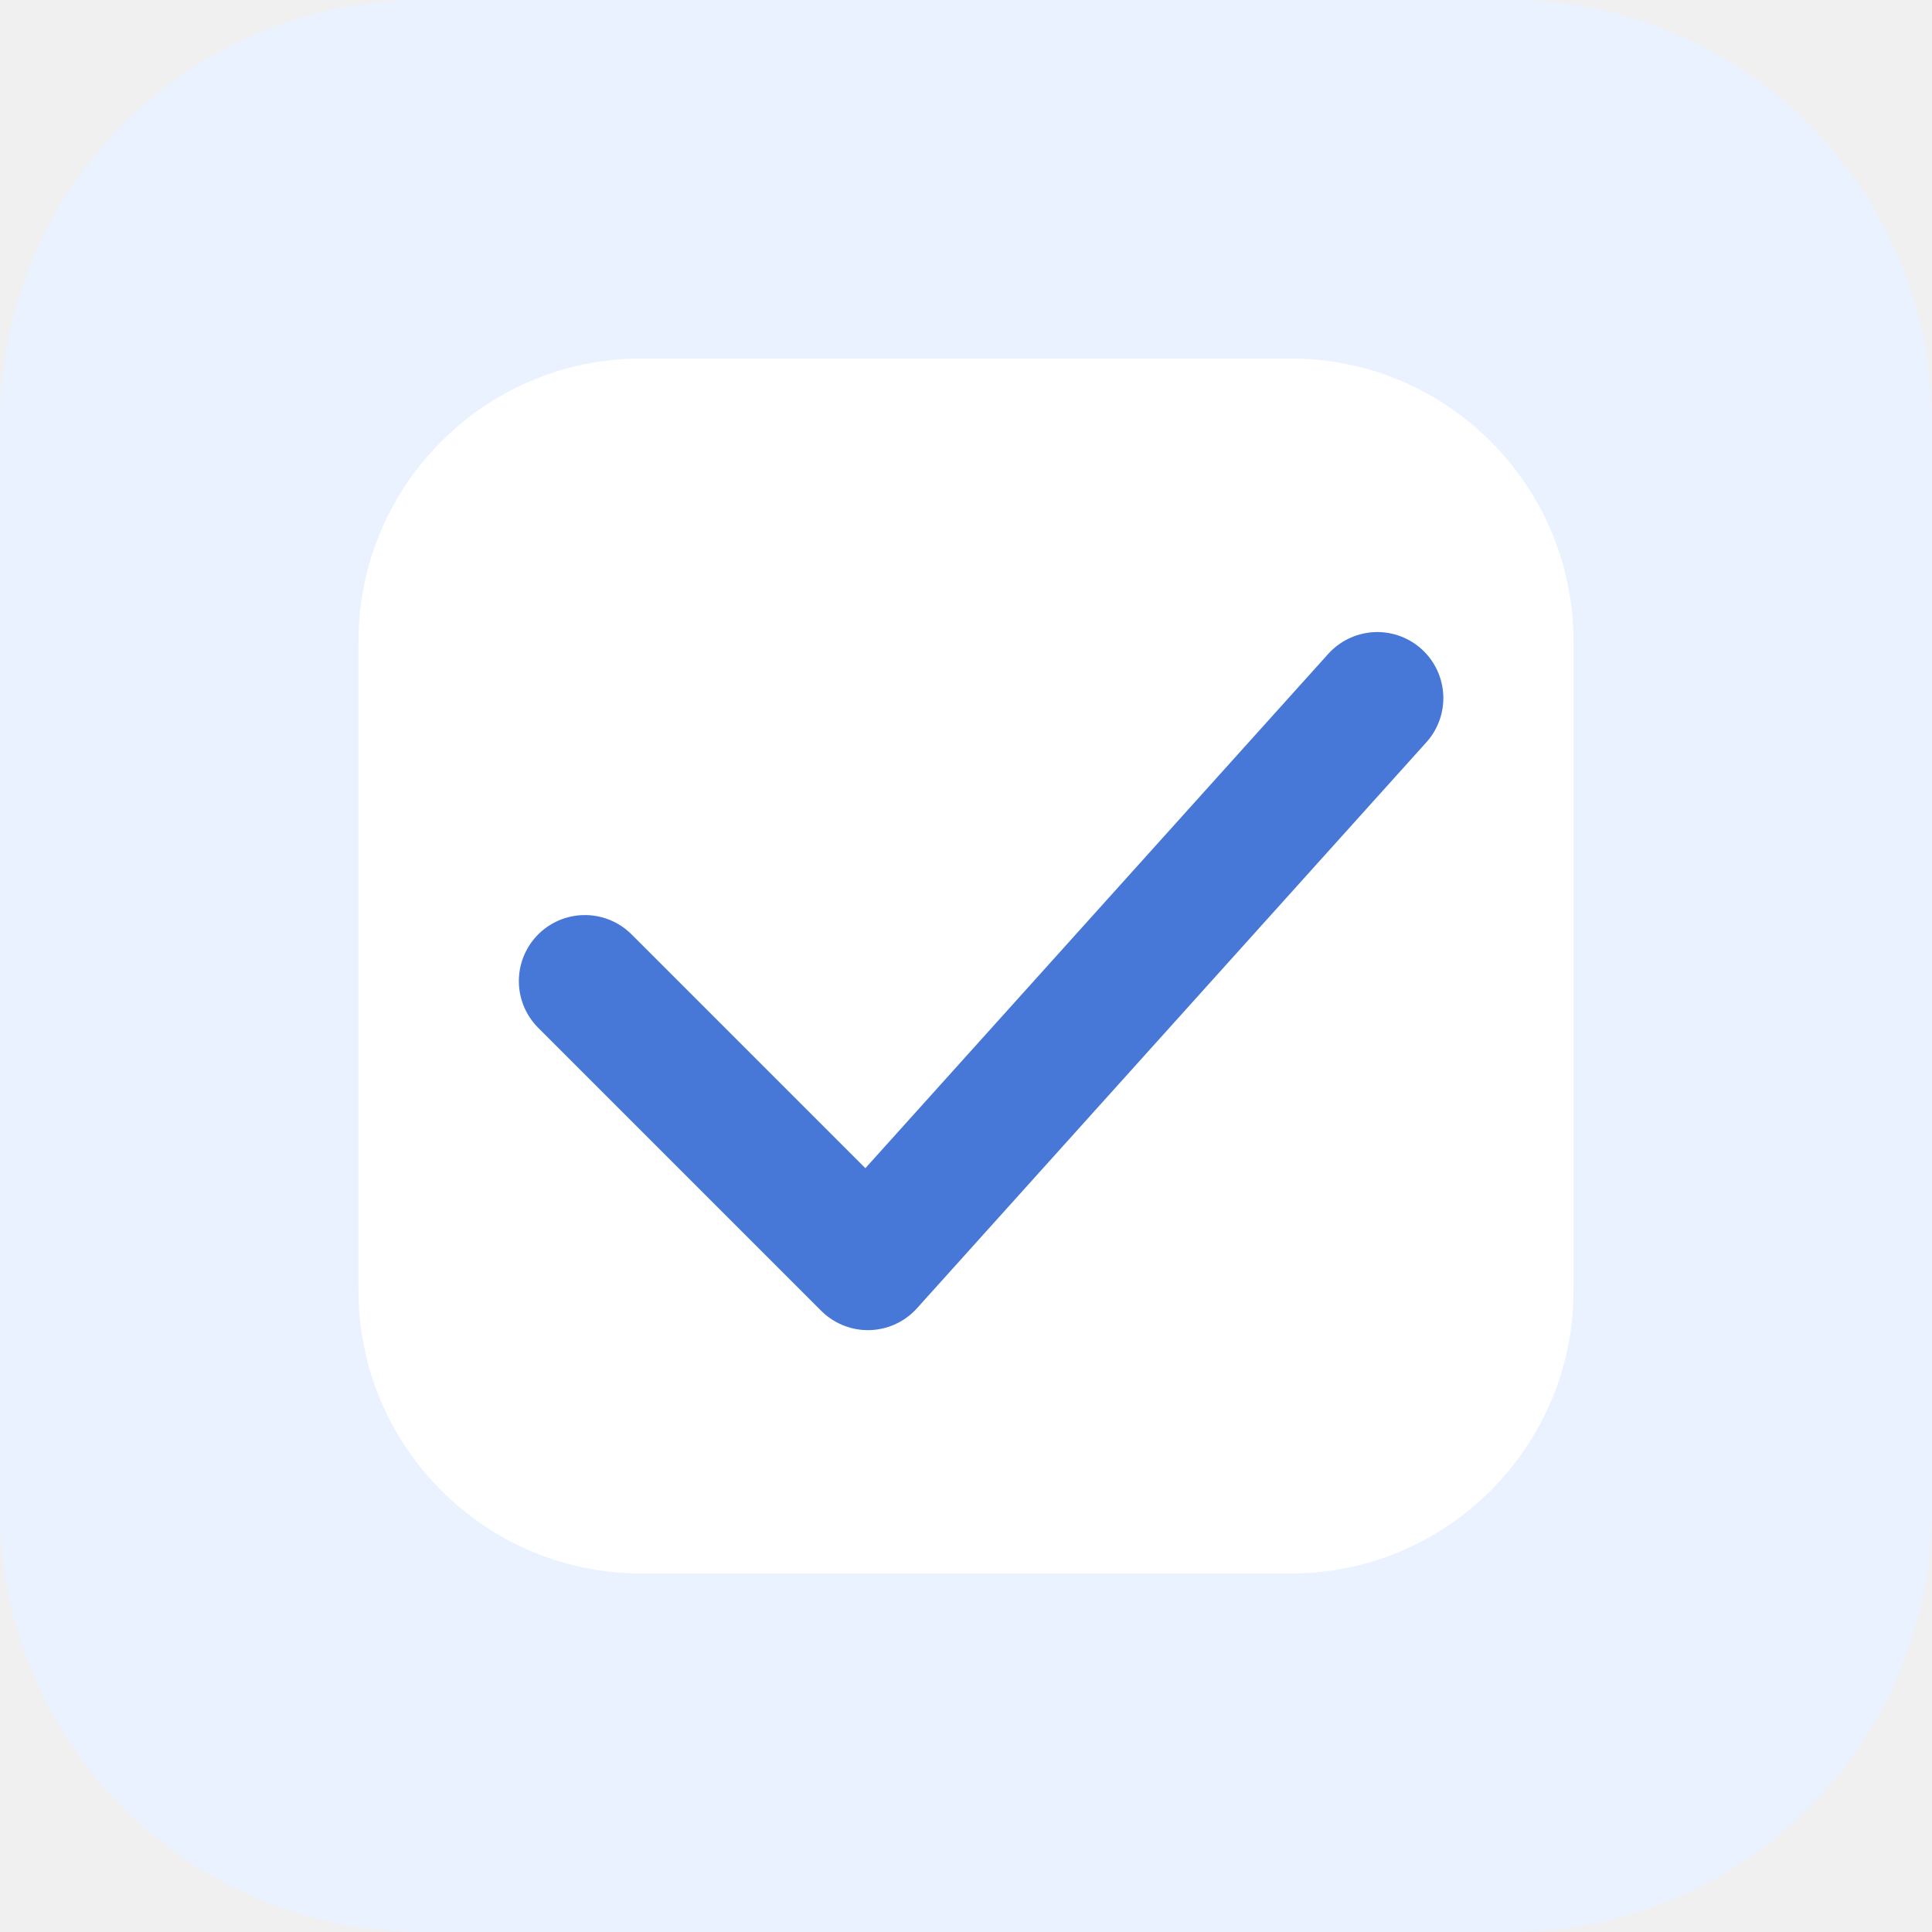
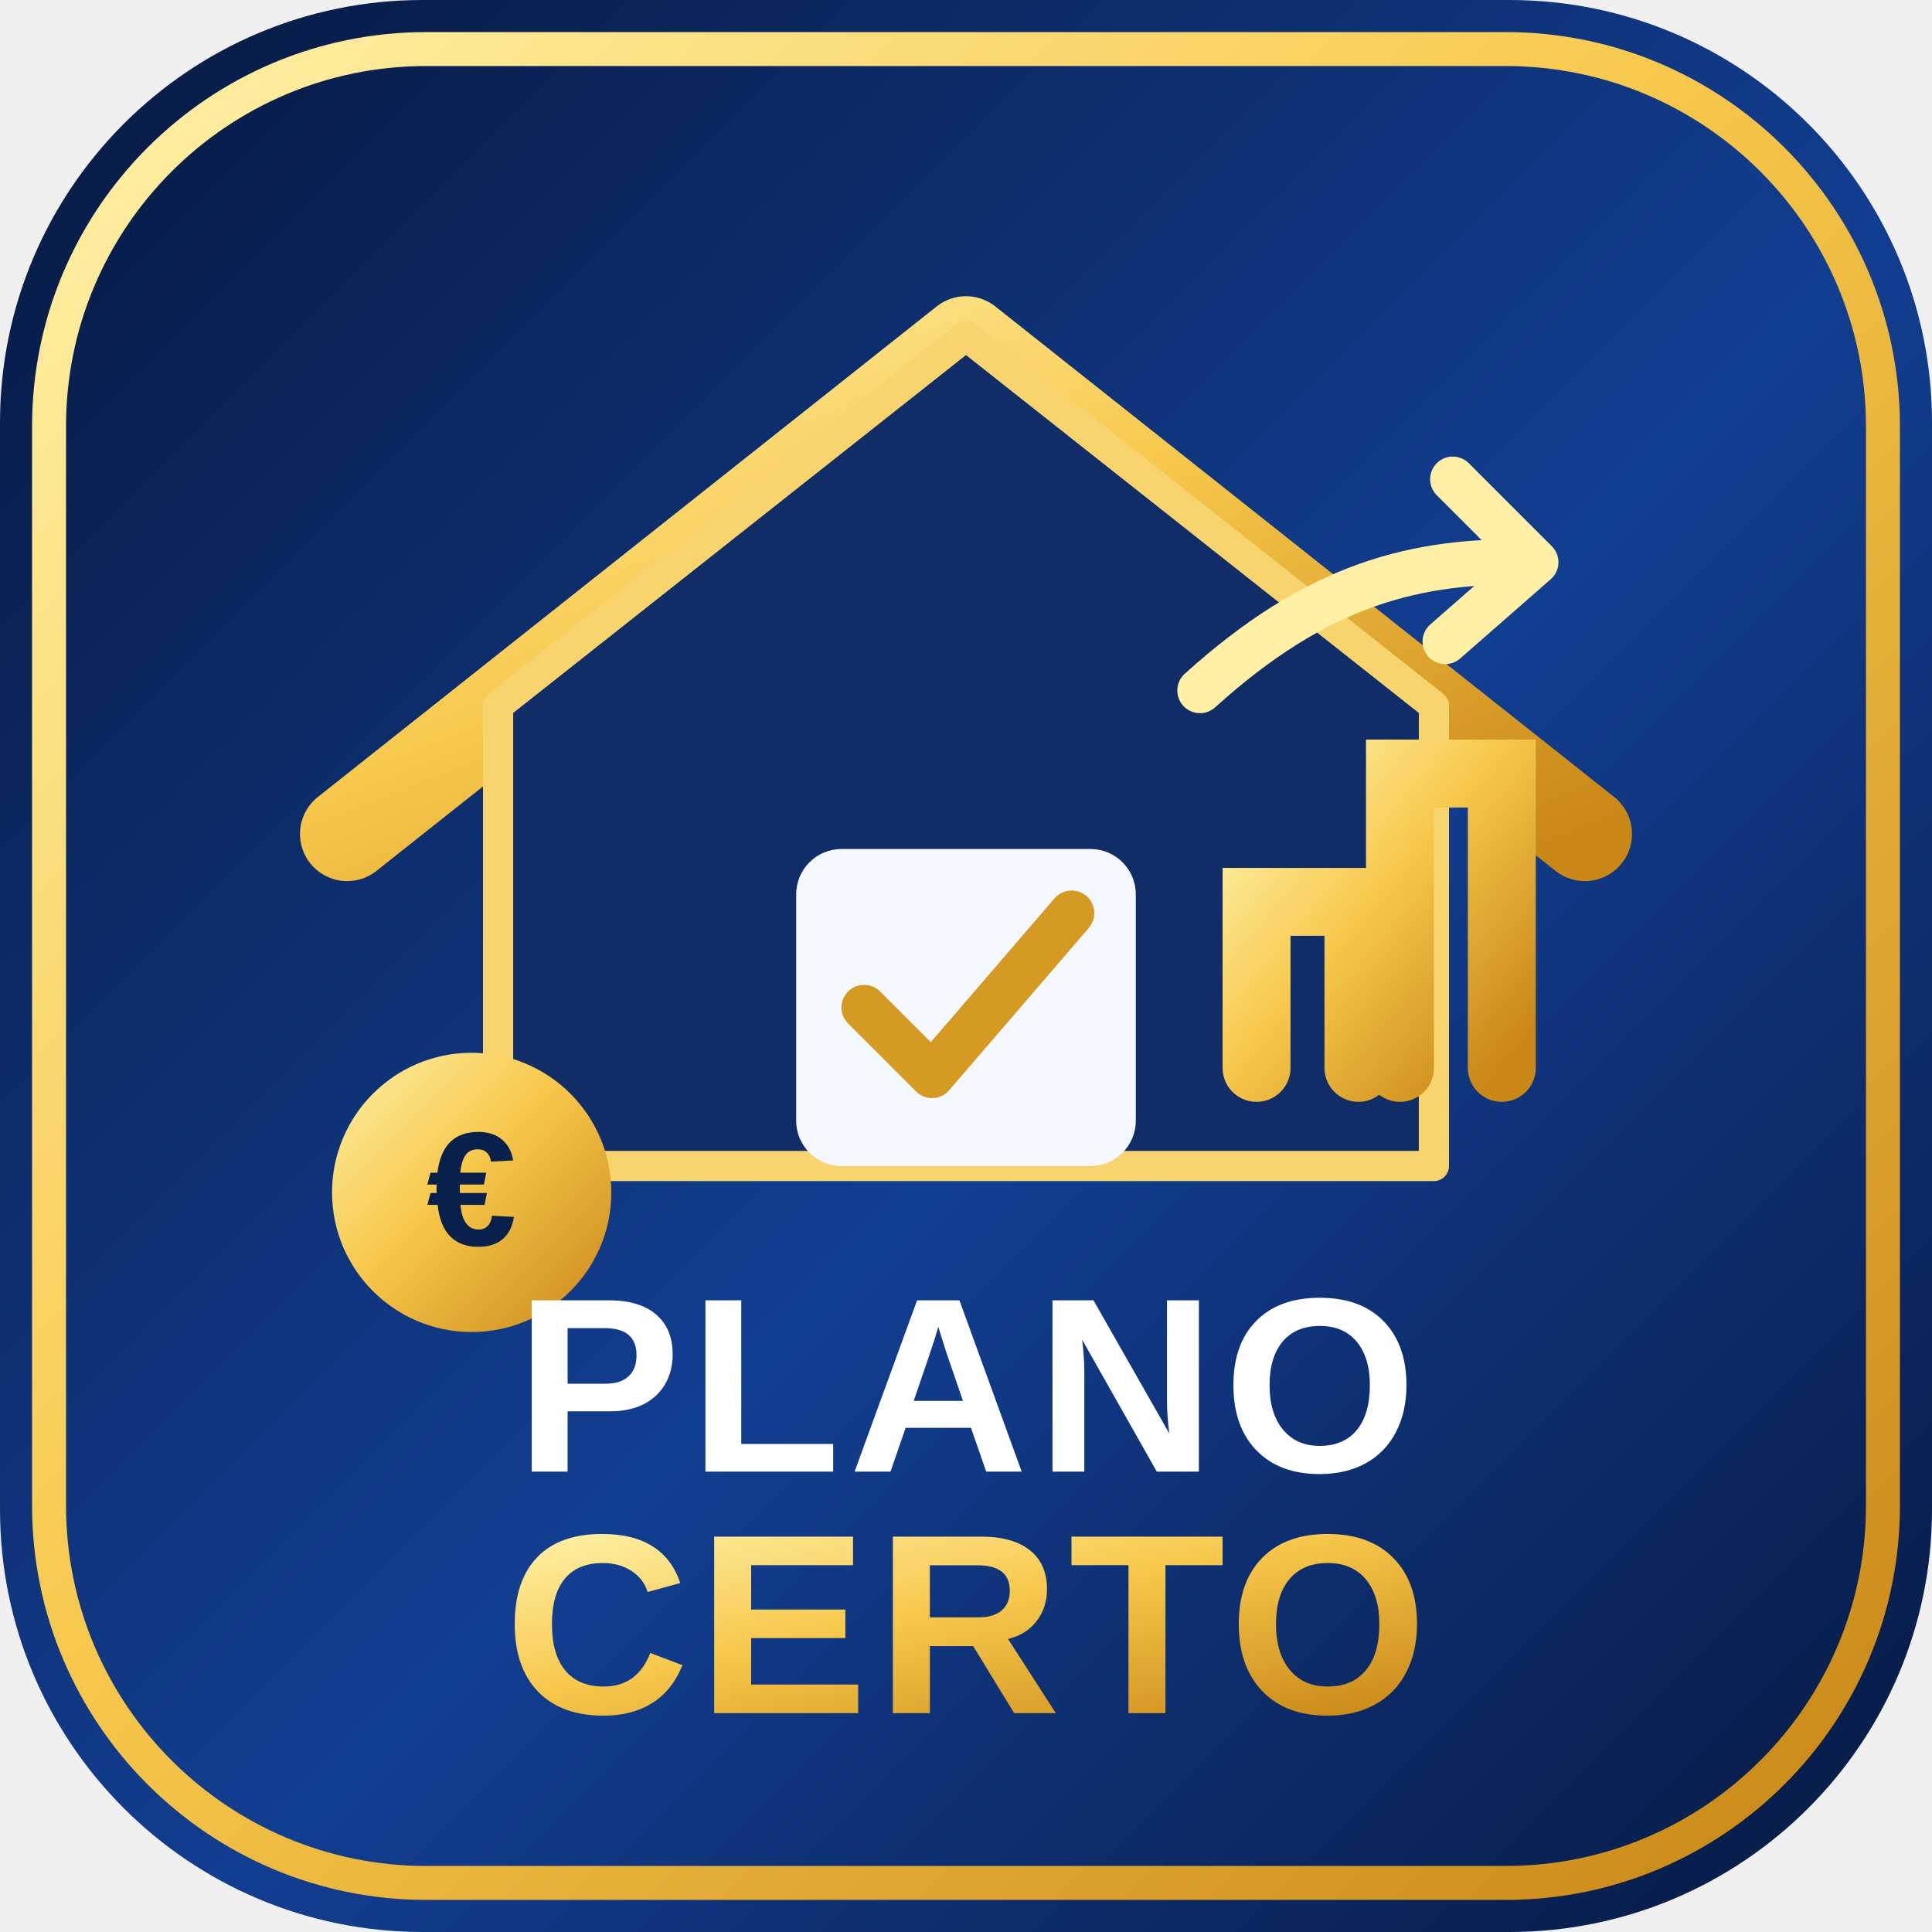
<svg xmlns="http://www.w3.org/2000/svg" viewBox="0 0 512 512">
-   <rect width="512" height="512" rx="112" fill="#eaf1ff" />
-   <rect x="95" y="95" width="322" height="322" rx="75" fill="#fff" />
-   <path d="M155 260l75 75 135-150" fill="none" stroke="#4778d8" stroke-width="35" stroke-linecap="round" stroke-linejoin="round" />
+   <defs>
+     <linearGradient id="bg" x1="0" y1="0" x2="1" y2="1">
+       <stop stop-color="#06183e" />
+       <stop offset=".55" stop-color="#123e91" />
+       <stop offset="1" stop-color="#06183e" />
+     </linearGradient>
+     <linearGradient id="gold" x1="0" y1="0" x2="1" y2="1">
+       <stop stop-color="#fff1a8" />
+       <stop offset=".45" stop-color="#f7c84b" />
+       <stop offset="1" stop-color="#c98716" />
+     </linearGradient>
+   </defs>
+   <rect width="512" height="512" rx="112" fill="url(#bg)" />
+   <rect x="13" y="13" width="486" height="486" rx="100" fill="none" stroke="url(#gold)" stroke-width="9" />
+   <path d="M92 221 256 91l164 130" fill="none" stroke="url(#gold)" stroke-width="25" stroke-linecap="round" stroke-linejoin="round" />
+   <path d="M132 207v-20l124-98 124 98v122H132z" fill="#102d67" stroke="#f7d46d" stroke-width="8" stroke-linejoin="round" />
+   <rect x="211" y="225" width="90" height="84" rx="12" fill="#f5f8ff" />
+   <path d="m229 267 18 18 37-43" fill="none" stroke="#d49a22" stroke-width="12" stroke-linecap="round" stroke-linejoin="round" />
+   <path d="M333 283v-44h27v44M371 283v-78h27v78" fill="none" stroke="url(#gold)" stroke-width="18" stroke-linecap="round" />
+   <path d="M318 183c31-28 57-35 89-34l-22-22m22 22-24 21" fill="none" stroke="#fff0a6" stroke-width="12" stroke-linecap="round" stroke-linejoin="round" />
+   <circle cx="125" cy="316" r="37" fill="url(#gold)" />
+   <text x="125" y="330" text-anchor="middle" font-family="Arial,sans-serif" font-size="43" font-weight="700" fill="#09204d">€</text>
+   <text x="256" y="390" text-anchor="middle" font-family="Arial,sans-serif" font-size="66" font-weight="900" letter-spacing="2" fill="#fff">PLANO</text>
+   <text x="256" y="454" text-anchor="middle" font-family="Arial,sans-serif" font-size="68" font-weight="900" letter-spacing="2" fill="url(#gold)">CERTO</text>
</svg>
